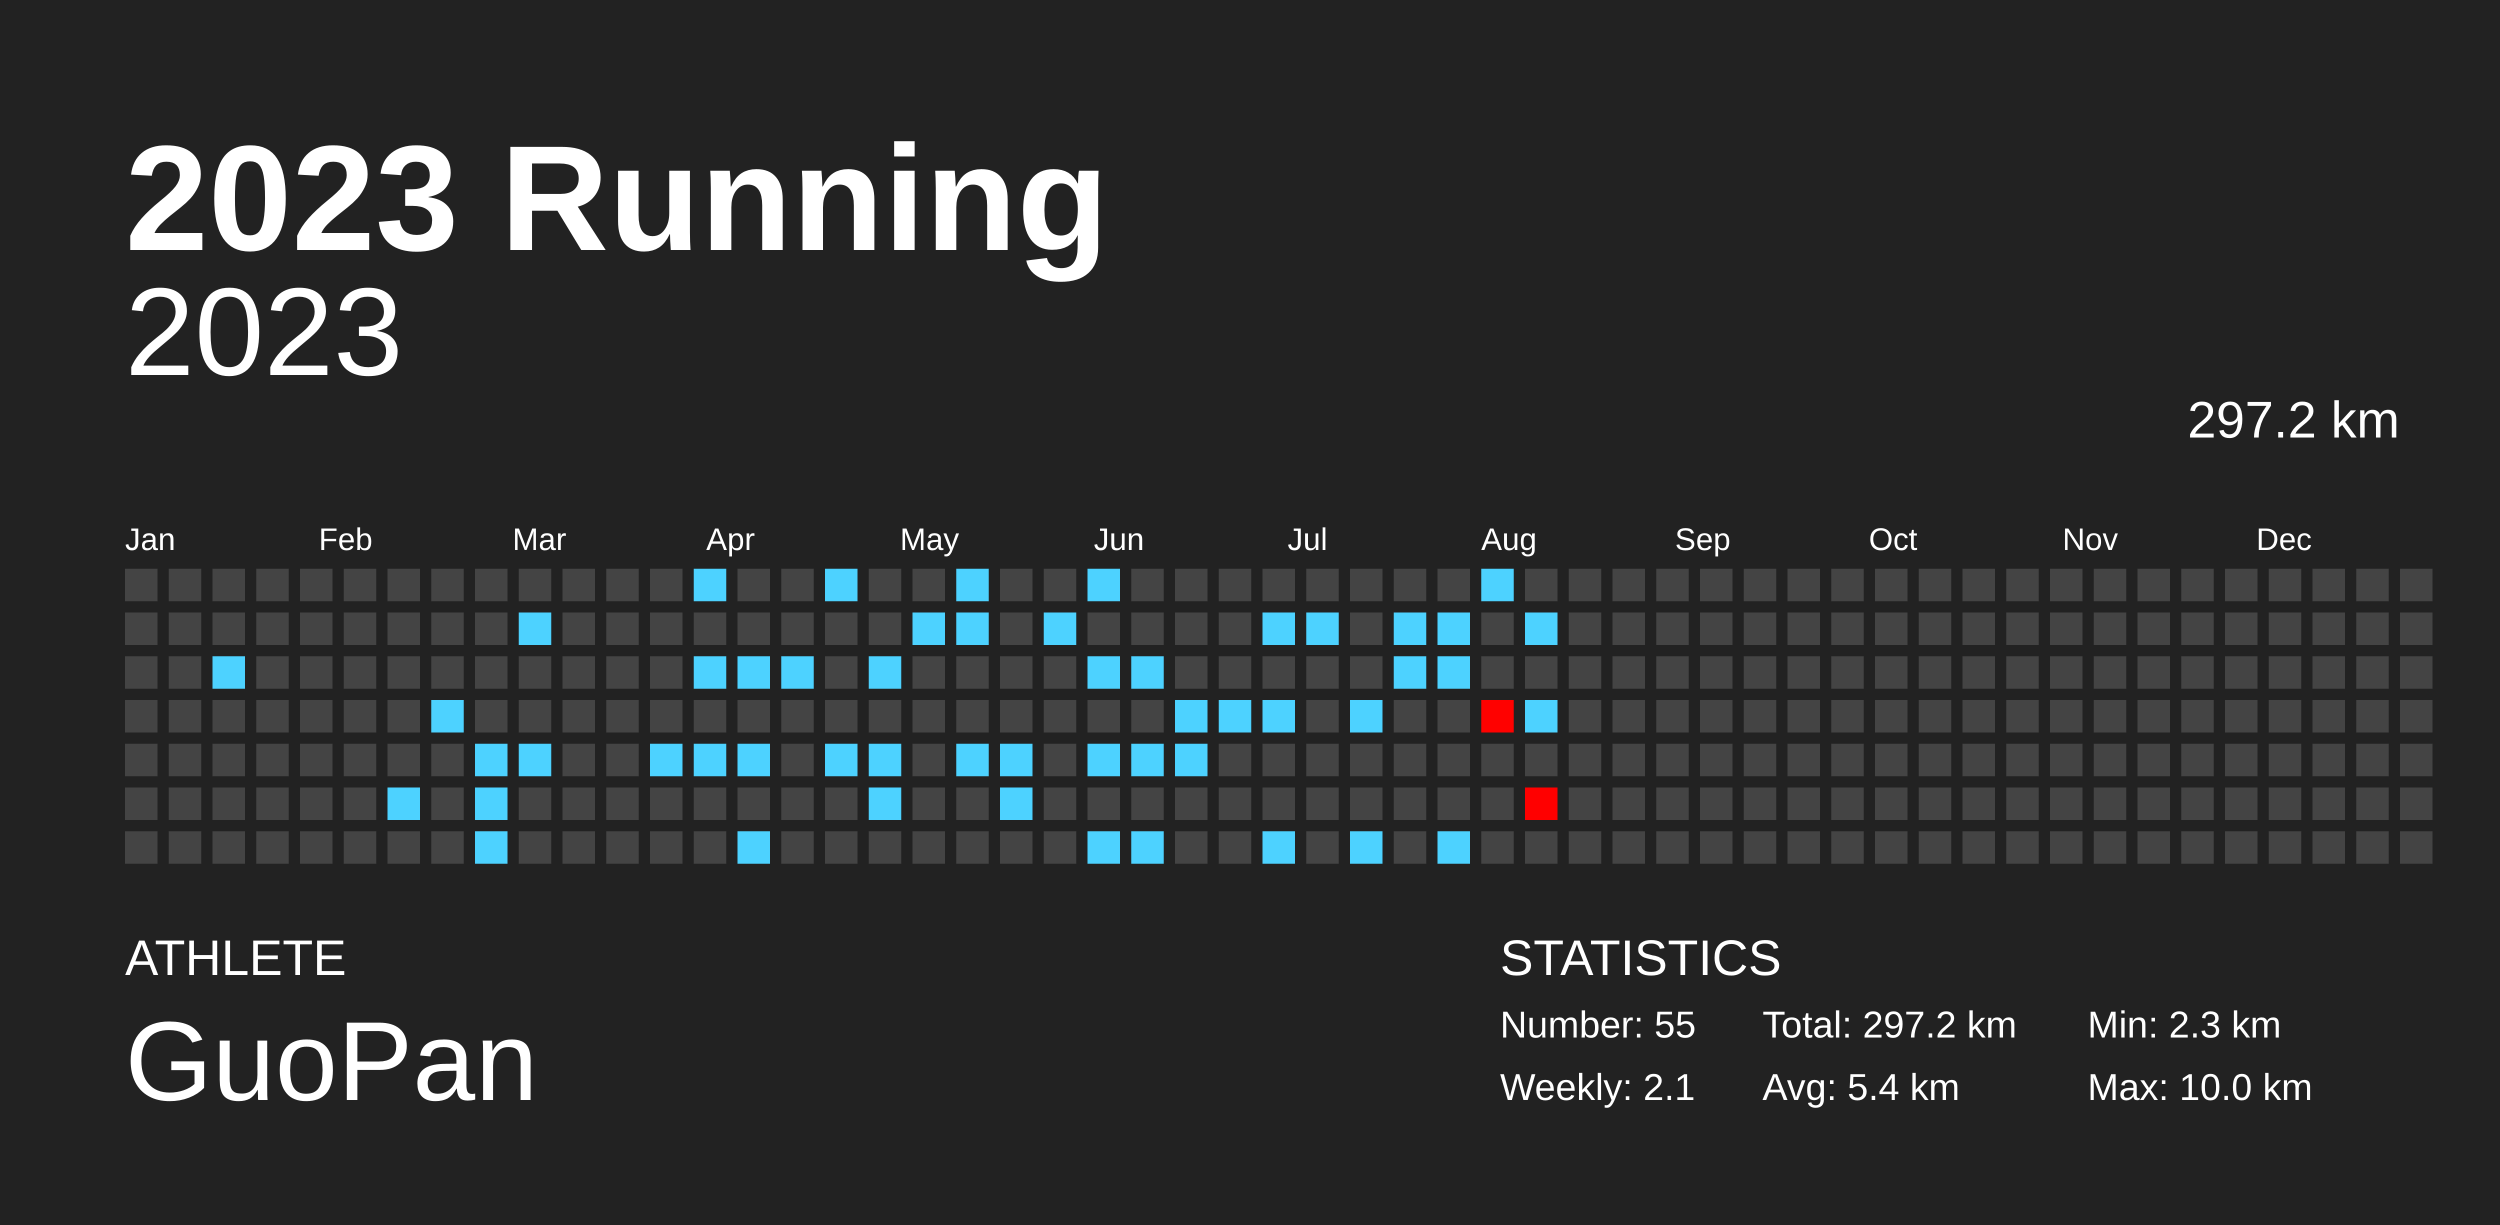
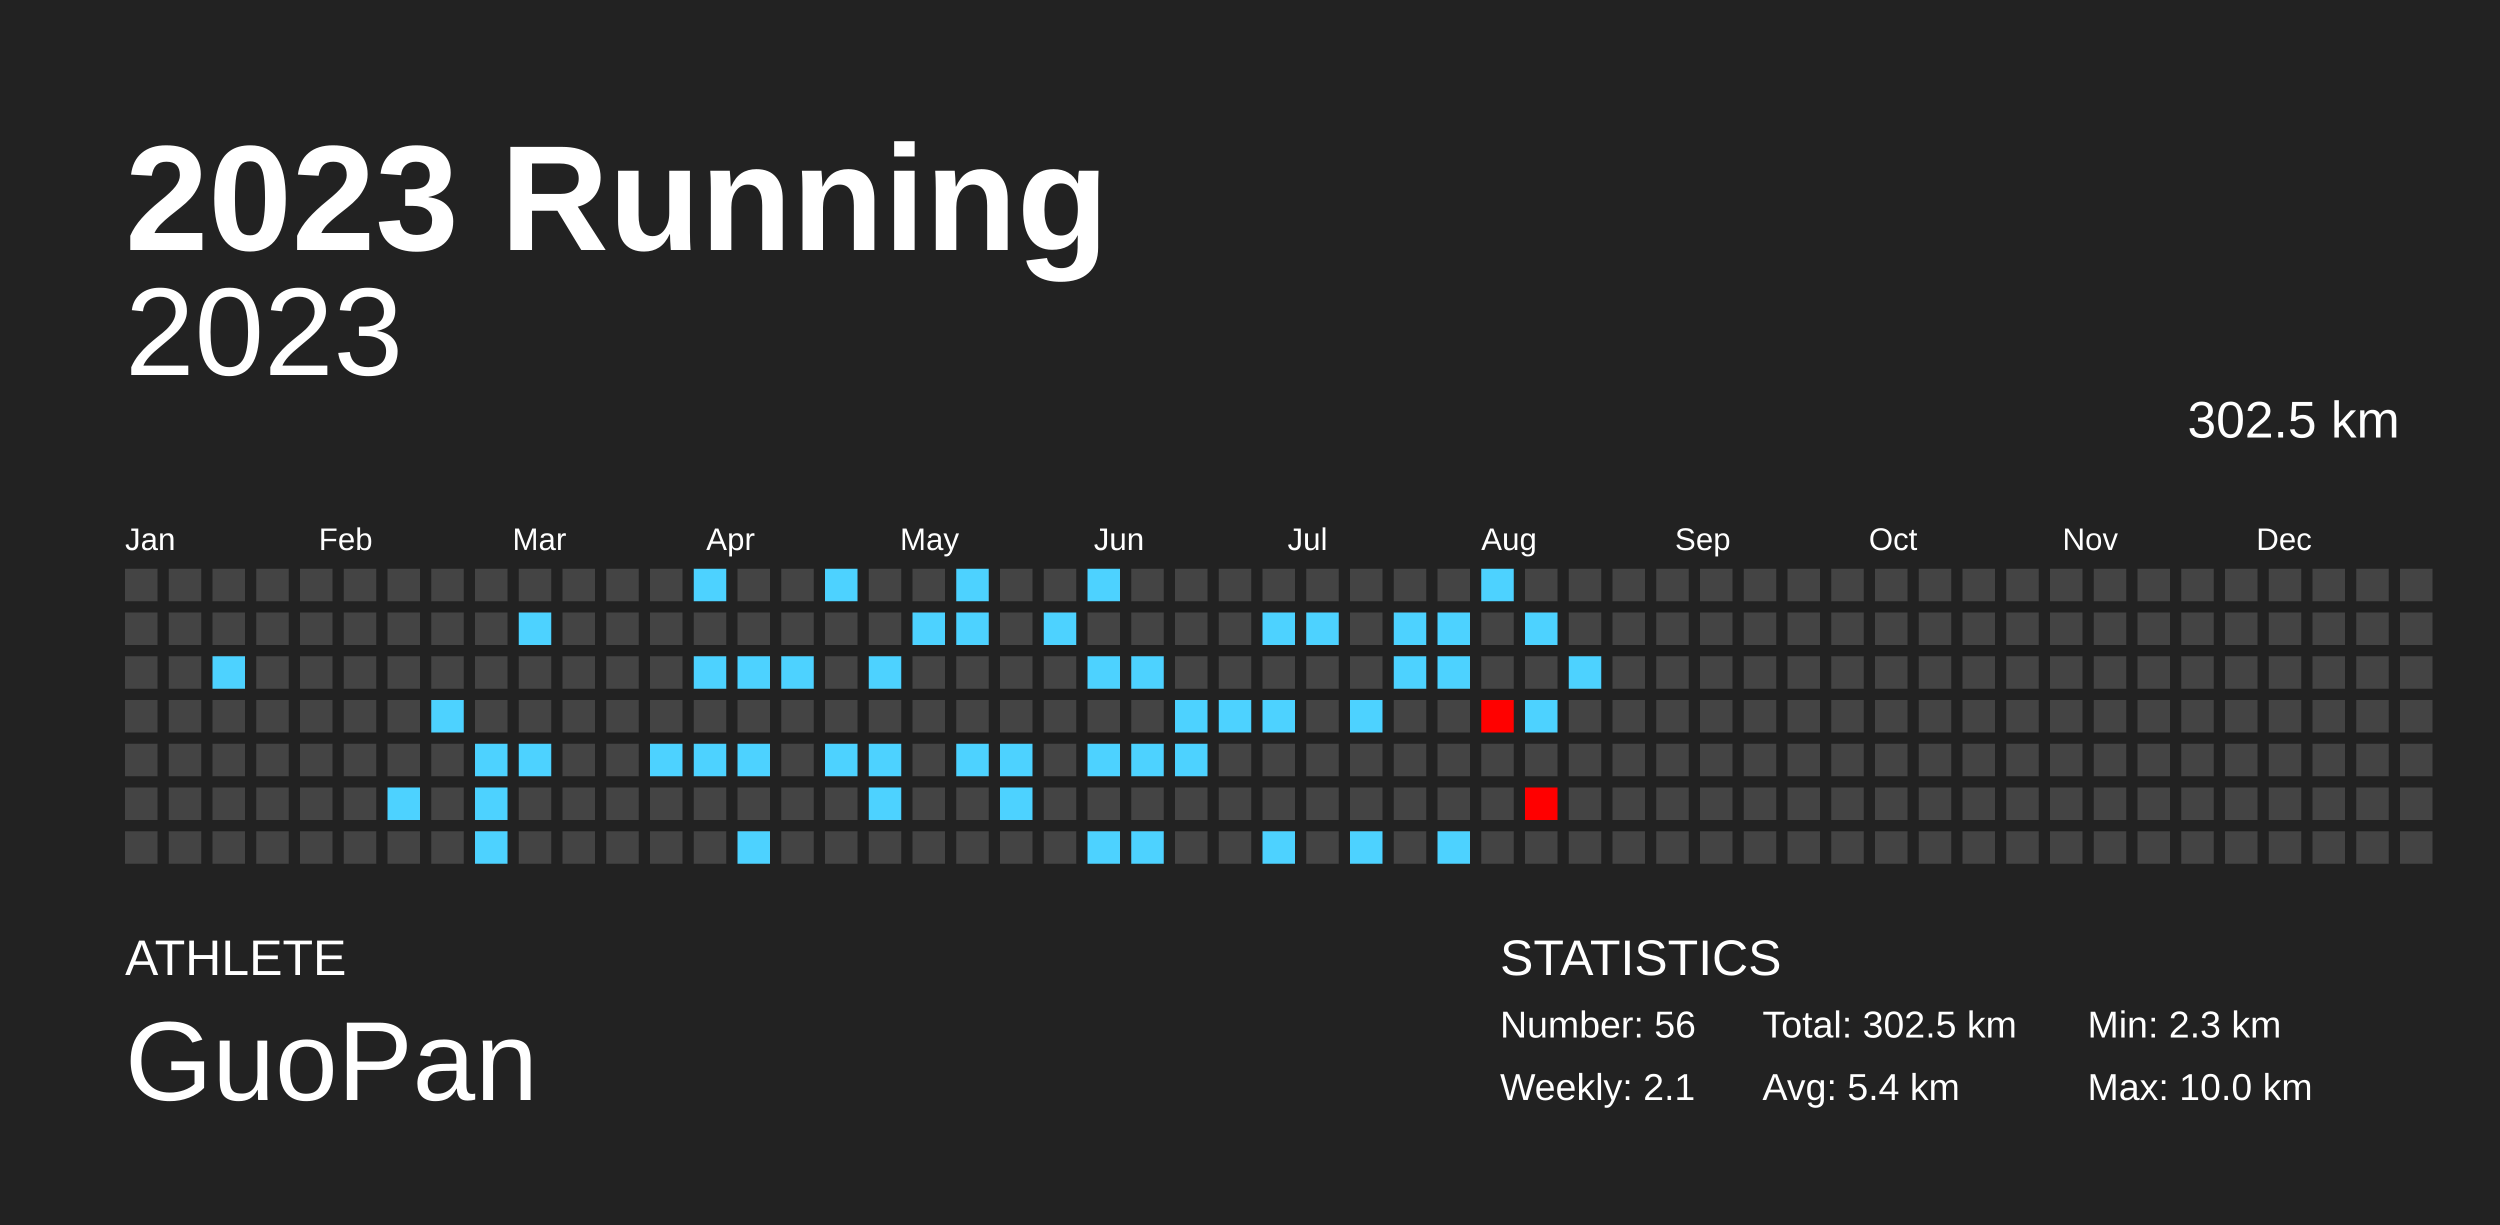
<svg xmlns="http://www.w3.org/2000/svg" baseProfile="full" height="98mm" version="1.1" viewBox="0,0,200,98" width="200mm">
  <defs />
  <rect fill="#222222" height="98" width="200" x="0" y="0" />
  <text fill="#FFFFFF" style="font-size:12px; font-family:Arial; font-weight:bold;" x="10" y="20">2023 Running</text>
  <text fill="#FFFFFF" style="font-size:4px; font-family:Arial" x="10" y="78">ATHLETE</text>
  <text fill="#FFFFFF" style="font-size:9px; font-family:Arial" x="10" y="88">GuoPan</text>
  <text fill="#FFFFFF" style="font-size:4px; font-family:Arial" x="120" y="78">STATISTICS</text>
-   <text fill="#FFFFFF" style="font-size:3px; font-family:Arial" x="120" y="83">Number: 55</text>
+   <text fill="#FFFFFF" style="font-size:3px; font-family:Arial" x="120" y="83">Number: 56</text>
  <text fill="#FFFFFF" style="font-size:3px; font-family:Arial" x="120" y="88">Weekly: 2.1</text>
-   <text fill="#FFFFFF" style="font-size:3px; font-family:Arial" x="141" y="83">Total: 297.2 km</text>
+   <text fill="#FFFFFF" style="font-size:3px; font-family:Arial" x="141" y="83">Total: 302.5 km</text>
  <text fill="#FFFFFF" style="font-size:3px; font-family:Arial" x="141" y="88">Avg: 5.4 km</text>
  <text fill="#FFFFFF" style="font-size:3px; font-family:Arial" x="167" y="83">Min: 2.3 km</text>
  <text fill="#FFFFFF" style="font-size:3px; font-family:Arial" x="167" y="88">Max: 10.0 km</text>
  <text alignment-baseline="hanging" fill="#FFFFFF" style="font-size:10.0px; font-family:Arial;" x="10" y="30">2023</text>
-   <text alignment-baseline="hanging" fill="#FFFFFF" style="font-size:4.125px; font-family:Arial;" x="175" y="35">297.2 km</text>
+   <text alignment-baseline="hanging" fill="#FFFFFF" style="font-size:4.125px; font-family:Arial;" x="175" y="35">302.5 km</text>
  <text fill="#FFFFFF" style="font-size:2.5px; font-family:Arial" x="10.0" y="44">Jan</text>
  <text fill="#FFFFFF" style="font-size:2.5px; font-family:Arial" x="25.5" y="44">Feb</text>
  <text fill="#FFFFFF" style="font-size:2.5px; font-family:Arial" x="41.0" y="44">Mar</text>
  <text fill="#FFFFFF" style="font-size:2.5px; font-family:Arial" x="56.5" y="44">Apr</text>
  <text fill="#FFFFFF" style="font-size:2.5px; font-family:Arial" x="72.0" y="44">May</text>
  <text fill="#FFFFFF" style="font-size:2.5px; font-family:Arial" x="87.5" y="44">Jun</text>
  <text fill="#FFFFFF" style="font-size:2.5px; font-family:Arial" x="103.0" y="44">Jul</text>
  <text fill="#FFFFFF" style="font-size:2.5px; font-family:Arial" x="118.5" y="44">Aug</text>
  <text fill="#FFFFFF" style="font-size:2.5px; font-family:Arial" x="134.0" y="44">Sep</text>
  <text fill="#FFFFFF" style="font-size:2.5px; font-family:Arial" x="149.5" y="44">Oct</text>
  <text fill="#FFFFFF" style="font-size:2.5px; font-family:Arial" x="165.0" y="44">Nov</text>
  <text fill="#FFFFFF" style="font-size:2.5px; font-family:Arial" x="180.5" y="44">Dec</text>
  <rect fill="#444444" height="2.6" width="2.6" x="10.0" y="45.5" />
  <rect fill="#444444" height="2.6" width="2.6" x="10.0" y="49.0" />
  <rect fill="#444444" height="2.6" width="2.6" x="10.0" y="52.5" />
  <rect fill="#444444" height="2.6" width="2.6" x="10.0" y="56.0" />
  <rect fill="#444444" height="2.6" width="2.6" x="10.0" y="59.5" />
  <rect fill="#444444" height="2.6" width="2.6" x="10.0" y="63.0" />
  <rect fill="#444444" height="2.6" width="2.6" x="10.0" y="66.5" />
  <rect fill="#444444" height="2.6" width="2.6" x="13.5" y="45.5" />
  <rect fill="#444444" height="2.6" width="2.6" x="13.5" y="49.0" />
  <rect fill="#444444" height="2.6" width="2.6" x="13.5" y="52.5" />
  <rect fill="#444444" height="2.6" width="2.6" x="13.5" y="56.0" />
  <rect fill="#444444" height="2.6" width="2.6" x="13.5" y="59.5" />
  <rect fill="#444444" height="2.6" width="2.6" x="13.5" y="63.0" />
  <rect fill="#444444" height="2.6" width="2.6" x="13.5" y="66.5" />
  <rect fill="#444444" height="2.6" width="2.6" x="17.0" y="45.5" />
  <rect fill="#444444" height="2.6" width="2.6" x="17.0" y="49.0" />
  <rect fill="#4dd2ff" height="2.6" width="2.6" x="17.0" y="52.5" />
  <rect fill="#444444" height="2.6" width="2.6" x="17.0" y="56.0" />
  <rect fill="#444444" height="2.6" width="2.6" x="17.0" y="59.5" />
  <rect fill="#444444" height="2.6" width="2.6" x="17.0" y="63.0" />
  <rect fill="#444444" height="2.6" width="2.6" x="17.0" y="66.5" />
  <rect fill="#444444" height="2.6" width="2.6" x="20.5" y="45.5" />
  <rect fill="#444444" height="2.6" width="2.6" x="20.5" y="49.0" />
  <rect fill="#444444" height="2.6" width="2.6" x="20.5" y="52.5" />
  <rect fill="#444444" height="2.6" width="2.6" x="20.5" y="56.0" />
  <rect fill="#444444" height="2.6" width="2.6" x="20.5" y="59.5" />
  <rect fill="#444444" height="2.6" width="2.6" x="20.5" y="63.0" />
  <rect fill="#444444" height="2.6" width="2.6" x="20.5" y="66.5" />
  <rect fill="#444444" height="2.6" width="2.6" x="24.0" y="45.5" />
  <rect fill="#444444" height="2.6" width="2.6" x="24.0" y="49.0" />
  <rect fill="#444444" height="2.6" width="2.6" x="24.0" y="52.5" />
  <rect fill="#444444" height="2.6" width="2.6" x="24.0" y="56.0" />
  <rect fill="#444444" height="2.6" width="2.6" x="24.0" y="59.5" />
  <rect fill="#444444" height="2.6" width="2.6" x="24.0" y="63.0" />
  <rect fill="#444444" height="2.6" width="2.6" x="24.0" y="66.5" />
  <rect fill="#444444" height="2.6" width="2.6" x="27.5" y="45.5" />
  <rect fill="#444444" height="2.6" width="2.6" x="27.5" y="49.0" />
  <rect fill="#444444" height="2.6" width="2.6" x="27.5" y="52.5" />
  <rect fill="#444444" height="2.6" width="2.6" x="27.5" y="56.0" />
  <rect fill="#444444" height="2.6" width="2.6" x="27.5" y="59.5" />
  <rect fill="#444444" height="2.6" width="2.6" x="27.5" y="63.0" />
  <rect fill="#444444" height="2.6" width="2.6" x="27.5" y="66.5" />
  <rect fill="#444444" height="2.6" width="2.6" x="31.0" y="45.5" />
  <rect fill="#444444" height="2.6" width="2.6" x="31.0" y="49.0" />
  <rect fill="#444444" height="2.6" width="2.6" x="31.0" y="52.5" />
  <rect fill="#444444" height="2.6" width="2.6" x="31.0" y="56.0" />
  <rect fill="#444444" height="2.6" width="2.6" x="31.0" y="59.5" />
  <rect fill="#4dd2ff" height="2.6" width="2.6" x="31.0" y="63.0" />
  <rect fill="#444444" height="2.6" width="2.6" x="31.0" y="66.5" />
  <rect fill="#444444" height="2.6" width="2.6" x="34.5" y="45.5" />
  <rect fill="#444444" height="2.6" width="2.6" x="34.5" y="49.0" />
  <rect fill="#444444" height="2.6" width="2.6" x="34.5" y="52.5" />
  <rect fill="#4dd2ff" height="2.6" width="2.6" x="34.5" y="56.0" />
  <rect fill="#444444" height="2.6" width="2.6" x="34.5" y="59.5" />
  <rect fill="#444444" height="2.6" width="2.6" x="34.5" y="63.0" />
  <rect fill="#444444" height="2.6" width="2.6" x="34.5" y="66.5" />
  <rect fill="#444444" height="2.6" width="2.6" x="38.0" y="45.5" />
  <rect fill="#444444" height="2.6" width="2.6" x="38.0" y="49.0" />
  <rect fill="#444444" height="2.6" width="2.6" x="38.0" y="52.5" />
  <rect fill="#444444" height="2.6" width="2.6" x="38.0" y="56.0" />
  <rect fill="#4dd2ff" height="2.6" width="2.6" x="38.0" y="59.5" />
  <rect fill="#4dd2ff" height="2.6" width="2.6" x="38.0" y="63.0" />
  <rect fill="#4dd2ff" height="2.6" width="2.6" x="38.0" y="66.5" />
  <rect fill="#444444" height="2.6" width="2.6" x="41.5" y="45.5" />
  <rect fill="#4dd2ff" height="2.6" width="2.6" x="41.5" y="49.0" />
  <rect fill="#444444" height="2.6" width="2.6" x="41.5" y="52.5" />
  <rect fill="#444444" height="2.6" width="2.6" x="41.5" y="56.0" />
  <rect fill="#4dd2ff" height="2.6" width="2.6" x="41.5" y="59.5" />
  <rect fill="#444444" height="2.6" width="2.6" x="41.5" y="63.0" />
  <rect fill="#444444" height="2.6" width="2.6" x="41.5" y="66.5" />
  <rect fill="#444444" height="2.6" width="2.6" x="45.0" y="45.5" />
  <rect fill="#444444" height="2.6" width="2.6" x="45.0" y="49.0" />
  <rect fill="#444444" height="2.6" width="2.6" x="45.0" y="52.5" />
  <rect fill="#444444" height="2.6" width="2.6" x="45.0" y="56.0" />
  <rect fill="#444444" height="2.6" width="2.6" x="45.0" y="59.5" />
  <rect fill="#444444" height="2.6" width="2.6" x="45.0" y="63.0" />
  <rect fill="#444444" height="2.6" width="2.6" x="45.0" y="66.5" />
  <rect fill="#444444" height="2.6" width="2.6" x="48.5" y="45.5" />
  <rect fill="#444444" height="2.6" width="2.6" x="48.5" y="49.0" />
  <rect fill="#444444" height="2.6" width="2.6" x="48.5" y="52.5" />
  <rect fill="#444444" height="2.6" width="2.6" x="48.5" y="56.0" />
  <rect fill="#444444" height="2.6" width="2.6" x="48.5" y="59.5" />
  <rect fill="#444444" height="2.6" width="2.6" x="48.5" y="63.0" />
  <rect fill="#444444" height="2.6" width="2.6" x="48.5" y="66.5" />
  <rect fill="#444444" height="2.6" width="2.6" x="52.0" y="45.5" />
  <rect fill="#444444" height="2.6" width="2.6" x="52.0" y="49.0" />
  <rect fill="#444444" height="2.6" width="2.6" x="52.0" y="52.5" />
  <rect fill="#444444" height="2.6" width="2.6" x="52.0" y="56.0" />
  <rect fill="#4dd2ff" height="2.6" width="2.6" x="52.0" y="59.5" />
  <rect fill="#444444" height="2.6" width="2.6" x="52.0" y="63.0" />
  <rect fill="#444444" height="2.6" width="2.6" x="52.0" y="66.5" />
  <rect fill="#4dd2ff" height="2.6" width="2.6" x="55.5" y="45.5" />
  <rect fill="#444444" height="2.6" width="2.6" x="55.5" y="49.0" />
  <rect fill="#4dd2ff" height="2.6" width="2.6" x="55.5" y="52.5" />
  <rect fill="#444444" height="2.6" width="2.6" x="55.5" y="56.0" />
  <rect fill="#4dd2ff" height="2.6" width="2.6" x="55.5" y="59.5" />
  <rect fill="#444444" height="2.6" width="2.6" x="55.5" y="63.0" />
  <rect fill="#444444" height="2.6" width="2.6" x="55.5" y="66.5" />
  <rect fill="#444444" height="2.6" width="2.6" x="59.0" y="45.5" />
  <rect fill="#444444" height="2.6" width="2.6" x="59.0" y="49.0" />
  <rect fill="#4dd2ff" height="2.6" width="2.6" x="59.0" y="52.5" />
  <rect fill="#444444" height="2.6" width="2.6" x="59.0" y="56.0" />
  <rect fill="#4dd2ff" height="2.6" width="2.6" x="59.0" y="59.5" />
  <rect fill="#444444" height="2.6" width="2.6" x="59.0" y="63.0" />
  <rect fill="#4dd2ff" height="2.6" width="2.6" x="59.0" y="66.5" />
  <rect fill="#444444" height="2.6" width="2.6" x="62.5" y="45.5" />
  <rect fill="#444444" height="2.6" width="2.6" x="62.5" y="49.0" />
  <rect fill="#4dd2ff" height="2.6" width="2.6" x="62.5" y="52.5" />
  <rect fill="#444444" height="2.6" width="2.6" x="62.5" y="56.0" />
  <rect fill="#444444" height="2.6" width="2.6" x="62.5" y="59.5" />
  <rect fill="#444444" height="2.6" width="2.6" x="62.5" y="63.0" />
  <rect fill="#444444" height="2.6" width="2.6" x="62.5" y="66.5" />
  <rect fill="#4dd2ff" height="2.6" width="2.6" x="66.0" y="45.5" />
  <rect fill="#444444" height="2.6" width="2.6" x="66.0" y="49.0" />
  <rect fill="#444444" height="2.6" width="2.6" x="66.0" y="52.5" />
  <rect fill="#444444" height="2.6" width="2.6" x="66.0" y="56.0" />
  <rect fill="#4dd2ff" height="2.6" width="2.6" x="66.0" y="59.5" />
  <rect fill="#444444" height="2.6" width="2.6" x="66.0" y="63.0" />
  <rect fill="#444444" height="2.6" width="2.6" x="66.0" y="66.5" />
  <rect fill="#444444" height="2.6" width="2.6" x="69.5" y="45.5" />
  <rect fill="#444444" height="2.6" width="2.6" x="69.5" y="49.0" />
  <rect fill="#4dd2ff" height="2.6" width="2.6" x="69.5" y="52.5" />
  <rect fill="#444444" height="2.6" width="2.6" x="69.5" y="56.0" />
  <rect fill="#4dd2ff" height="2.6" width="2.6" x="69.5" y="59.5" />
  <rect fill="#4dd2ff" height="2.6" width="2.6" x="69.5" y="63.0" />
  <rect fill="#444444" height="2.6" width="2.6" x="69.5" y="66.5" />
  <rect fill="#444444" height="2.6" width="2.6" x="73.0" y="45.5" />
  <rect fill="#4dd2ff" height="2.6" width="2.6" x="73.0" y="49.0" />
  <rect fill="#444444" height="2.6" width="2.6" x="73.0" y="52.5" />
  <rect fill="#444444" height="2.6" width="2.6" x="73.0" y="56.0" />
  <rect fill="#444444" height="2.6" width="2.6" x="73.0" y="59.5" />
  <rect fill="#444444" height="2.6" width="2.6" x="73.0" y="63.0" />
  <rect fill="#444444" height="2.6" width="2.6" x="73.0" y="66.5" />
  <rect fill="#4dd2ff" height="2.6" width="2.6" x="76.5" y="45.5" />
  <rect fill="#4dd2ff" height="2.6" width="2.6" x="76.5" y="49.0" />
  <rect fill="#444444" height="2.6" width="2.6" x="76.5" y="52.5" />
  <rect fill="#444444" height="2.6" width="2.6" x="76.5" y="56.0" />
  <rect fill="#4dd2ff" height="2.6" width="2.6" x="76.5" y="59.5" />
  <rect fill="#444444" height="2.6" width="2.6" x="76.5" y="63.0" />
  <rect fill="#444444" height="2.6" width="2.6" x="76.5" y="66.5" />
  <rect fill="#444444" height="2.6" width="2.6" x="80.0" y="45.5" />
  <rect fill="#444444" height="2.6" width="2.6" x="80.0" y="49.0" />
  <rect fill="#444444" height="2.6" width="2.6" x="80.0" y="52.5" />
  <rect fill="#444444" height="2.6" width="2.6" x="80.0" y="56.0" />
  <rect fill="#4dd2ff" height="2.6" width="2.6" x="80.0" y="59.5" />
  <rect fill="#4dd2ff" height="2.6" width="2.6" x="80.0" y="63.0" />
  <rect fill="#444444" height="2.6" width="2.6" x="80.0" y="66.5" />
  <rect fill="#444444" height="2.6" width="2.6" x="83.5" y="45.5" />
  <rect fill="#4dd2ff" height="2.6" width="2.6" x="83.5" y="49.0" />
  <rect fill="#444444" height="2.6" width="2.6" x="83.5" y="52.5" />
  <rect fill="#444444" height="2.6" width="2.6" x="83.5" y="56.0" />
  <rect fill="#444444" height="2.6" width="2.6" x="83.5" y="59.5" />
  <rect fill="#444444" height="2.6" width="2.6" x="83.5" y="63.0" />
  <rect fill="#444444" height="2.6" width="2.6" x="83.5" y="66.5" />
  <rect fill="#4dd2ff" height="2.6" width="2.6" x="87.0" y="45.5" />
  <rect fill="#444444" height="2.6" width="2.6" x="87.0" y="49.0" />
  <rect fill="#4dd2ff" height="2.6" width="2.6" x="87.0" y="52.5" />
  <rect fill="#444444" height="2.6" width="2.6" x="87.0" y="56.0" />
  <rect fill="#4dd2ff" height="2.6" width="2.6" x="87.0" y="59.5" />
  <rect fill="#444444" height="2.6" width="2.6" x="87.0" y="63.0" />
  <rect fill="#4dd2ff" height="2.6" width="2.6" x="87.0" y="66.5" />
  <rect fill="#444444" height="2.6" width="2.6" x="90.5" y="45.5" />
  <rect fill="#444444" height="2.6" width="2.6" x="90.5" y="49.0" />
  <rect fill="#4dd2ff" height="2.6" width="2.6" x="90.5" y="52.5" />
  <rect fill="#444444" height="2.6" width="2.6" x="90.5" y="56.0" />
  <rect fill="#4dd2ff" height="2.6" width="2.6" x="90.5" y="59.5" />
  <rect fill="#444444" height="2.6" width="2.6" x="90.5" y="63.0" />
  <rect fill="#4dd2ff" height="2.6" width="2.6" x="90.5" y="66.5" />
  <rect fill="#444444" height="2.6" width="2.6" x="94.0" y="45.5" />
  <rect fill="#444444" height="2.6" width="2.6" x="94.0" y="49.0" />
  <rect fill="#444444" height="2.6" width="2.6" x="94.0" y="52.5" />
  <rect fill="#4dd2ff" height="2.6" width="2.6" x="94.0" y="56.0" />
  <rect fill="#4dd2ff" height="2.6" width="2.6" x="94.0" y="59.5" />
  <rect fill="#444444" height="2.6" width="2.6" x="94.0" y="63.0" />
  <rect fill="#444444" height="2.6" width="2.6" x="94.0" y="66.5" />
  <rect fill="#444444" height="2.6" width="2.6" x="97.5" y="45.5" />
  <rect fill="#444444" height="2.6" width="2.6" x="97.5" y="49.0" />
  <rect fill="#444444" height="2.6" width="2.6" x="97.5" y="52.5" />
  <rect fill="#4dd2ff" height="2.6" width="2.6" x="97.5" y="56.0" />
  <rect fill="#444444" height="2.6" width="2.6" x="97.5" y="59.5" />
  <rect fill="#444444" height="2.6" width="2.6" x="97.5" y="63.0" />
  <rect fill="#444444" height="2.6" width="2.6" x="97.5" y="66.5" />
  <rect fill="#444444" height="2.6" width="2.6" x="101.0" y="45.5" />
  <rect fill="#4dd2ff" height="2.6" width="2.6" x="101.0" y="49.0" />
  <rect fill="#444444" height="2.6" width="2.6" x="101.0" y="52.5" />
  <rect fill="#4dd2ff" height="2.6" width="2.6" x="101.0" y="56.0" />
  <rect fill="#444444" height="2.6" width="2.6" x="101.0" y="59.5" />
  <rect fill="#444444" height="2.6" width="2.6" x="101.0" y="63.0" />
  <rect fill="#4dd2ff" height="2.6" width="2.6" x="101.0" y="66.5" />
  <rect fill="#444444" height="2.6" width="2.6" x="104.5" y="45.5" />
  <rect fill="#4dd2ff" height="2.6" width="2.6" x="104.5" y="49.0" />
  <rect fill="#444444" height="2.6" width="2.6" x="104.5" y="52.5" />
  <rect fill="#444444" height="2.6" width="2.6" x="104.5" y="56.0" />
  <rect fill="#444444" height="2.6" width="2.6" x="104.5" y="59.5" />
  <rect fill="#444444" height="2.6" width="2.6" x="104.5" y="63.0" />
  <rect fill="#444444" height="2.6" width="2.6" x="104.5" y="66.5" />
  <rect fill="#444444" height="2.6" width="2.6" x="108.0" y="45.5" />
  <rect fill="#444444" height="2.6" width="2.6" x="108.0" y="49.0" />
  <rect fill="#444444" height="2.6" width="2.6" x="108.0" y="52.5" />
  <rect fill="#4dd2ff" height="2.6" width="2.6" x="108.0" y="56.0" />
  <rect fill="#444444" height="2.6" width="2.6" x="108.0" y="59.5" />
  <rect fill="#444444" height="2.6" width="2.6" x="108.0" y="63.0" />
  <rect fill="#4dd2ff" height="2.6" width="2.6" x="108.0" y="66.5" />
  <rect fill="#444444" height="2.6" width="2.6" x="111.5" y="45.5" />
  <rect fill="#4dd2ff" height="2.6" width="2.6" x="111.5" y="49.0" />
  <rect fill="#4dd2ff" height="2.6" width="2.6" x="111.5" y="52.5" />
  <rect fill="#444444" height="2.6" width="2.6" x="111.5" y="56.0" />
  <rect fill="#444444" height="2.6" width="2.6" x="111.5" y="59.5" />
  <rect fill="#444444" height="2.6" width="2.6" x="111.5" y="63.0" />
  <rect fill="#444444" height="2.6" width="2.6" x="111.5" y="66.5" />
  <rect fill="#444444" height="2.6" width="2.6" x="115.0" y="45.5" />
  <rect fill="#4dd2ff" height="2.6" width="2.6" x="115.0" y="49.0" />
  <rect fill="#4dd2ff" height="2.6" width="2.6" x="115.0" y="52.5" />
  <rect fill="#444444" height="2.6" width="2.6" x="115.0" y="56.0" />
  <rect fill="#444444" height="2.6" width="2.6" x="115.0" y="59.5" />
  <rect fill="#444444" height="2.6" width="2.6" x="115.0" y="63.0" />
  <rect fill="#4dd2ff" height="2.6" width="2.6" x="115.0" y="66.5" />
  <rect fill="#4dd2ff" height="2.6" width="2.6" x="118.5" y="45.5" />
  <rect fill="#444444" height="2.6" width="2.6" x="118.5" y="49.0" />
  <rect fill="#444444" height="2.6" width="2.6" x="118.5" y="52.5" />
  <rect fill="#ff0100" height="2.6" width="2.6" x="118.5" y="56.0" />
  <rect fill="#444444" height="2.6" width="2.6" x="118.5" y="59.5" />
  <rect fill="#444444" height="2.6" width="2.6" x="118.5" y="63.0" />
  <rect fill="#444444" height="2.6" width="2.6" x="118.5" y="66.5" />
  <rect fill="#444444" height="2.6" width="2.6" x="122.0" y="45.5" />
  <rect fill="#4dd2ff" height="2.6" width="2.6" x="122.0" y="49.0" />
  <rect fill="#444444" height="2.6" width="2.6" x="122.0" y="52.5" />
  <rect fill="#4dd2ff" height="2.6" width="2.6" x="122.0" y="56.0" />
  <rect fill="#444444" height="2.6" width="2.6" x="122.0" y="59.5" />
  <rect fill="#ff0000" height="2.6" width="2.6" x="122.0" y="63.0" />
  <rect fill="#444444" height="2.6" width="2.6" x="122.0" y="66.5" />
  <rect fill="#444444" height="2.6" width="2.6" x="125.5" y="45.5" />
  <rect fill="#444444" height="2.6" width="2.6" x="125.5" y="49.0" />
-   <rect fill="#444444" height="2.6" width="2.6" x="125.5" y="52.5" />
+   <rect fill="#4dd2ff" height="2.6" width="2.6" x="125.5" y="52.5" />
  <rect fill="#444444" height="2.6" width="2.6" x="125.5" y="56.0" />
  <rect fill="#444444" height="2.6" width="2.6" x="125.5" y="59.5" />
  <rect fill="#444444" height="2.6" width="2.6" x="125.5" y="63.0" />
  <rect fill="#444444" height="2.6" width="2.6" x="125.5" y="66.5" />
  <rect fill="#444444" height="2.6" width="2.6" x="129.0" y="45.5" />
  <rect fill="#444444" height="2.6" width="2.6" x="129.0" y="49.0" />
  <rect fill="#444444" height="2.6" width="2.6" x="129.0" y="52.5" />
  <rect fill="#444444" height="2.6" width="2.6" x="129.0" y="56.0" />
  <rect fill="#444444" height="2.6" width="2.6" x="129.0" y="59.5" />
  <rect fill="#444444" height="2.6" width="2.6" x="129.0" y="63.0" />
  <rect fill="#444444" height="2.6" width="2.6" x="129.0" y="66.5" />
  <rect fill="#444444" height="2.6" width="2.6" x="132.5" y="45.5" />
  <rect fill="#444444" height="2.6" width="2.6" x="132.5" y="49.0" />
  <rect fill="#444444" height="2.6" width="2.6" x="132.5" y="52.5" />
  <rect fill="#444444" height="2.6" width="2.6" x="132.5" y="56.0" />
  <rect fill="#444444" height="2.6" width="2.6" x="132.5" y="59.5" />
  <rect fill="#444444" height="2.6" width="2.6" x="132.5" y="63.0" />
  <rect fill="#444444" height="2.6" width="2.6" x="132.5" y="66.5" />
  <rect fill="#444444" height="2.6" width="2.6" x="136.0" y="45.5" />
  <rect fill="#444444" height="2.6" width="2.6" x="136.0" y="49.0" />
  <rect fill="#444444" height="2.6" width="2.6" x="136.0" y="52.5" />
  <rect fill="#444444" height="2.6" width="2.6" x="136.0" y="56.0" />
  <rect fill="#444444" height="2.6" width="2.6" x="136.0" y="59.5" />
  <rect fill="#444444" height="2.6" width="2.6" x="136.0" y="63.0" />
  <rect fill="#444444" height="2.6" width="2.6" x="136.0" y="66.5" />
  <rect fill="#444444" height="2.6" width="2.6" x="139.5" y="45.5" />
  <rect fill="#444444" height="2.6" width="2.6" x="139.5" y="49.0" />
  <rect fill="#444444" height="2.6" width="2.6" x="139.5" y="52.5" />
  <rect fill="#444444" height="2.6" width="2.6" x="139.5" y="56.0" />
  <rect fill="#444444" height="2.6" width="2.6" x="139.5" y="59.5" />
  <rect fill="#444444" height="2.6" width="2.6" x="139.5" y="63.0" />
  <rect fill="#444444" height="2.6" width="2.6" x="139.5" y="66.5" />
  <rect fill="#444444" height="2.6" width="2.6" x="143.0" y="45.5" />
  <rect fill="#444444" height="2.6" width="2.6" x="143.0" y="49.0" />
  <rect fill="#444444" height="2.6" width="2.6" x="143.0" y="52.5" />
  <rect fill="#444444" height="2.6" width="2.6" x="143.0" y="56.0" />
  <rect fill="#444444" height="2.6" width="2.6" x="143.0" y="59.5" />
  <rect fill="#444444" height="2.6" width="2.6" x="143.0" y="63.0" />
  <rect fill="#444444" height="2.6" width="2.6" x="143.0" y="66.5" />
  <rect fill="#444444" height="2.6" width="2.6" x="146.5" y="45.5" />
  <rect fill="#444444" height="2.6" width="2.6" x="146.5" y="49.0" />
  <rect fill="#444444" height="2.6" width="2.6" x="146.5" y="52.5" />
  <rect fill="#444444" height="2.6" width="2.6" x="146.5" y="56.0" />
  <rect fill="#444444" height="2.6" width="2.6" x="146.5" y="59.5" />
  <rect fill="#444444" height="2.6" width="2.6" x="146.5" y="63.0" />
  <rect fill="#444444" height="2.6" width="2.6" x="146.5" y="66.5" />
  <rect fill="#444444" height="2.6" width="2.6" x="150.0" y="45.5" />
  <rect fill="#444444" height="2.6" width="2.6" x="150.0" y="49.0" />
  <rect fill="#444444" height="2.6" width="2.6" x="150.0" y="52.5" />
  <rect fill="#444444" height="2.6" width="2.6" x="150.0" y="56.0" />
  <rect fill="#444444" height="2.6" width="2.6" x="150.0" y="59.5" />
  <rect fill="#444444" height="2.6" width="2.6" x="150.0" y="63.0" />
  <rect fill="#444444" height="2.6" width="2.6" x="150.0" y="66.5" />
  <rect fill="#444444" height="2.6" width="2.6" x="153.5" y="45.5" />
  <rect fill="#444444" height="2.6" width="2.6" x="153.5" y="49.0" />
  <rect fill="#444444" height="2.6" width="2.6" x="153.5" y="52.5" />
  <rect fill="#444444" height="2.6" width="2.6" x="153.5" y="56.0" />
  <rect fill="#444444" height="2.6" width="2.6" x="153.5" y="59.5" />
  <rect fill="#444444" height="2.6" width="2.6" x="153.5" y="63.0" />
  <rect fill="#444444" height="2.6" width="2.6" x="153.5" y="66.5" />
  <rect fill="#444444" height="2.6" width="2.6" x="157.0" y="45.5" />
  <rect fill="#444444" height="2.6" width="2.6" x="157.0" y="49.0" />
  <rect fill="#444444" height="2.6" width="2.6" x="157.0" y="52.5" />
  <rect fill="#444444" height="2.6" width="2.6" x="157.0" y="56.0" />
  <rect fill="#444444" height="2.6" width="2.6" x="157.0" y="59.5" />
  <rect fill="#444444" height="2.6" width="2.6" x="157.0" y="63.0" />
  <rect fill="#444444" height="2.6" width="2.6" x="157.0" y="66.5" />
  <rect fill="#444444" height="2.6" width="2.6" x="160.5" y="45.5" />
  <rect fill="#444444" height="2.6" width="2.6" x="160.5" y="49.0" />
  <rect fill="#444444" height="2.6" width="2.6" x="160.5" y="52.5" />
  <rect fill="#444444" height="2.6" width="2.6" x="160.5" y="56.0" />
  <rect fill="#444444" height="2.6" width="2.6" x="160.5" y="59.5" />
  <rect fill="#444444" height="2.6" width="2.6" x="160.5" y="63.0" />
  <rect fill="#444444" height="2.6" width="2.6" x="160.5" y="66.5" />
  <rect fill="#444444" height="2.6" width="2.6" x="164.0" y="45.5" />
  <rect fill="#444444" height="2.6" width="2.6" x="164.0" y="49.0" />
  <rect fill="#444444" height="2.6" width="2.6" x="164.0" y="52.5" />
  <rect fill="#444444" height="2.6" width="2.6" x="164.0" y="56.0" />
  <rect fill="#444444" height="2.6" width="2.6" x="164.0" y="59.5" />
  <rect fill="#444444" height="2.6" width="2.6" x="164.0" y="63.0" />
  <rect fill="#444444" height="2.6" width="2.6" x="164.0" y="66.5" />
  <rect fill="#444444" height="2.6" width="2.6" x="167.5" y="45.5" />
  <rect fill="#444444" height="2.6" width="2.6" x="167.5" y="49.0" />
  <rect fill="#444444" height="2.6" width="2.6" x="167.5" y="52.5" />
  <rect fill="#444444" height="2.6" width="2.6" x="167.5" y="56.0" />
  <rect fill="#444444" height="2.6" width="2.6" x="167.5" y="59.5" />
  <rect fill="#444444" height="2.6" width="2.6" x="167.5" y="63.0" />
  <rect fill="#444444" height="2.6" width="2.6" x="167.5" y="66.5" />
  <rect fill="#444444" height="2.6" width="2.6" x="171.0" y="45.5" />
  <rect fill="#444444" height="2.6" width="2.6" x="171.0" y="49.0" />
  <rect fill="#444444" height="2.6" width="2.6" x="171.0" y="52.5" />
  <rect fill="#444444" height="2.6" width="2.6" x="171.0" y="56.0" />
  <rect fill="#444444" height="2.6" width="2.6" x="171.0" y="59.5" />
  <rect fill="#444444" height="2.6" width="2.6" x="171.0" y="63.0" />
  <rect fill="#444444" height="2.6" width="2.6" x="171.0" y="66.5" />
  <rect fill="#444444" height="2.6" width="2.6" x="174.5" y="45.5" />
  <rect fill="#444444" height="2.6" width="2.6" x="174.5" y="49.0" />
  <rect fill="#444444" height="2.6" width="2.6" x="174.5" y="52.5" />
  <rect fill="#444444" height="2.6" width="2.6" x="174.5" y="56.0" />
  <rect fill="#444444" height="2.6" width="2.6" x="174.5" y="59.5" />
  <rect fill="#444444" height="2.6" width="2.6" x="174.5" y="63.0" />
  <rect fill="#444444" height="2.6" width="2.6" x="174.5" y="66.5" />
  <rect fill="#444444" height="2.6" width="2.6" x="178.0" y="45.5" />
  <rect fill="#444444" height="2.6" width="2.6" x="178.0" y="49.0" />
  <rect fill="#444444" height="2.6" width="2.6" x="178.0" y="52.5" />
  <rect fill="#444444" height="2.6" width="2.6" x="178.0" y="56.0" />
  <rect fill="#444444" height="2.6" width="2.6" x="178.0" y="59.5" />
  <rect fill="#444444" height="2.6" width="2.6" x="178.0" y="63.0" />
  <rect fill="#444444" height="2.6" width="2.6" x="178.0" y="66.5" />
  <rect fill="#444444" height="2.6" width="2.6" x="181.5" y="45.5" />
  <rect fill="#444444" height="2.6" width="2.6" x="181.5" y="49.0" />
  <rect fill="#444444" height="2.6" width="2.6" x="181.5" y="52.5" />
  <rect fill="#444444" height="2.6" width="2.6" x="181.5" y="56.0" />
  <rect fill="#444444" height="2.6" width="2.6" x="181.5" y="59.5" />
  <rect fill="#444444" height="2.6" width="2.6" x="181.5" y="63.0" />
  <rect fill="#444444" height="2.6" width="2.6" x="181.5" y="66.5" />
  <rect fill="#444444" height="2.6" width="2.6" x="185.0" y="45.5" />
  <rect fill="#444444" height="2.6" width="2.6" x="185.0" y="49.0" />
  <rect fill="#444444" height="2.6" width="2.6" x="185.0" y="52.5" />
  <rect fill="#444444" height="2.6" width="2.6" x="185.0" y="56.0" />
  <rect fill="#444444" height="2.6" width="2.6" x="185.0" y="59.5" />
  <rect fill="#444444" height="2.6" width="2.6" x="185.0" y="63.0" />
  <rect fill="#444444" height="2.6" width="2.6" x="185.0" y="66.5" />
  <rect fill="#444444" height="2.6" width="2.6" x="188.5" y="45.5" />
  <rect fill="#444444" height="2.6" width="2.6" x="188.5" y="49.0" />
  <rect fill="#444444" height="2.6" width="2.6" x="188.5" y="52.5" />
  <rect fill="#444444" height="2.6" width="2.6" x="188.5" y="56.0" />
  <rect fill="#444444" height="2.6" width="2.6" x="188.5" y="59.5" />
  <rect fill="#444444" height="2.6" width="2.6" x="188.5" y="63.0" />
  <rect fill="#444444" height="2.6" width="2.6" x="188.5" y="66.5" />
  <rect fill="#444444" height="2.6" width="2.6" x="192.0" y="45.5" />
  <rect fill="#444444" height="2.6" width="2.6" x="192.0" y="49.0" />
  <rect fill="#444444" height="2.6" width="2.6" x="192.0" y="52.5" />
  <rect fill="#444444" height="2.6" width="2.6" x="192.0" y="56.0" />
  <rect fill="#444444" height="2.6" width="2.6" x="192.0" y="59.5" />
  <rect fill="#444444" height="2.6" width="2.6" x="192.0" y="63.0" />
  <rect fill="#444444" height="2.6" width="2.6" x="192.0" y="66.5" />
</svg>
